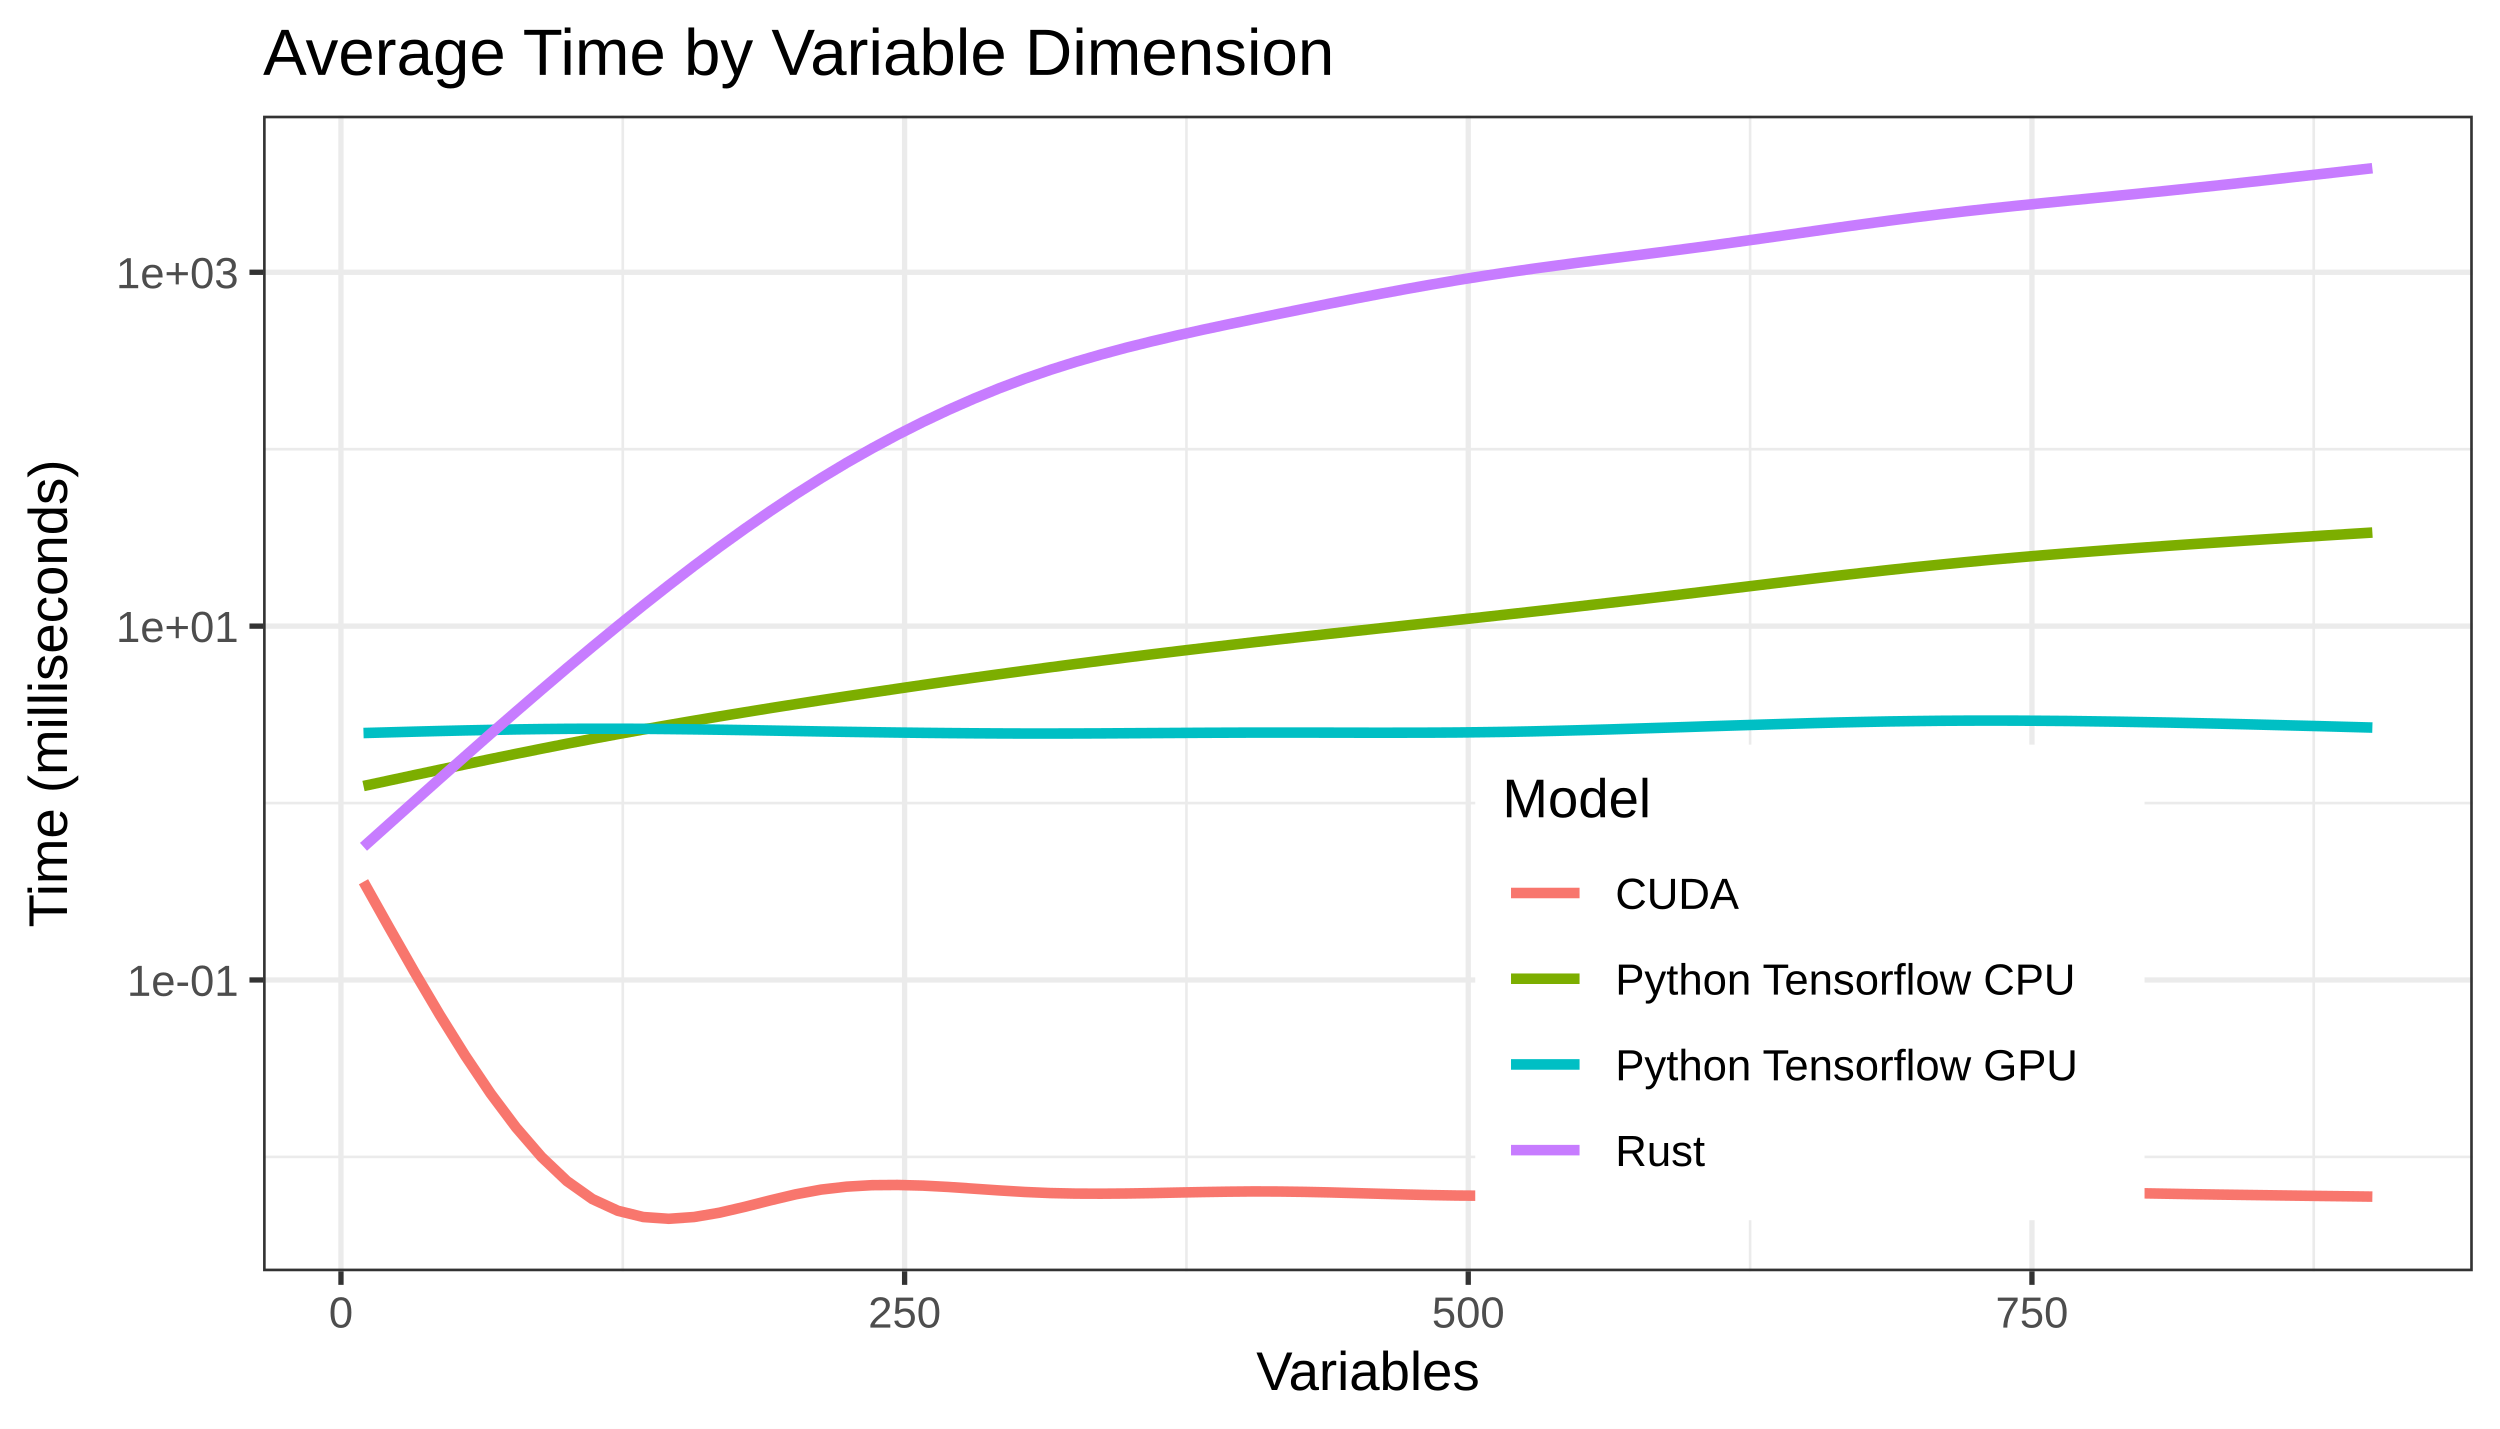
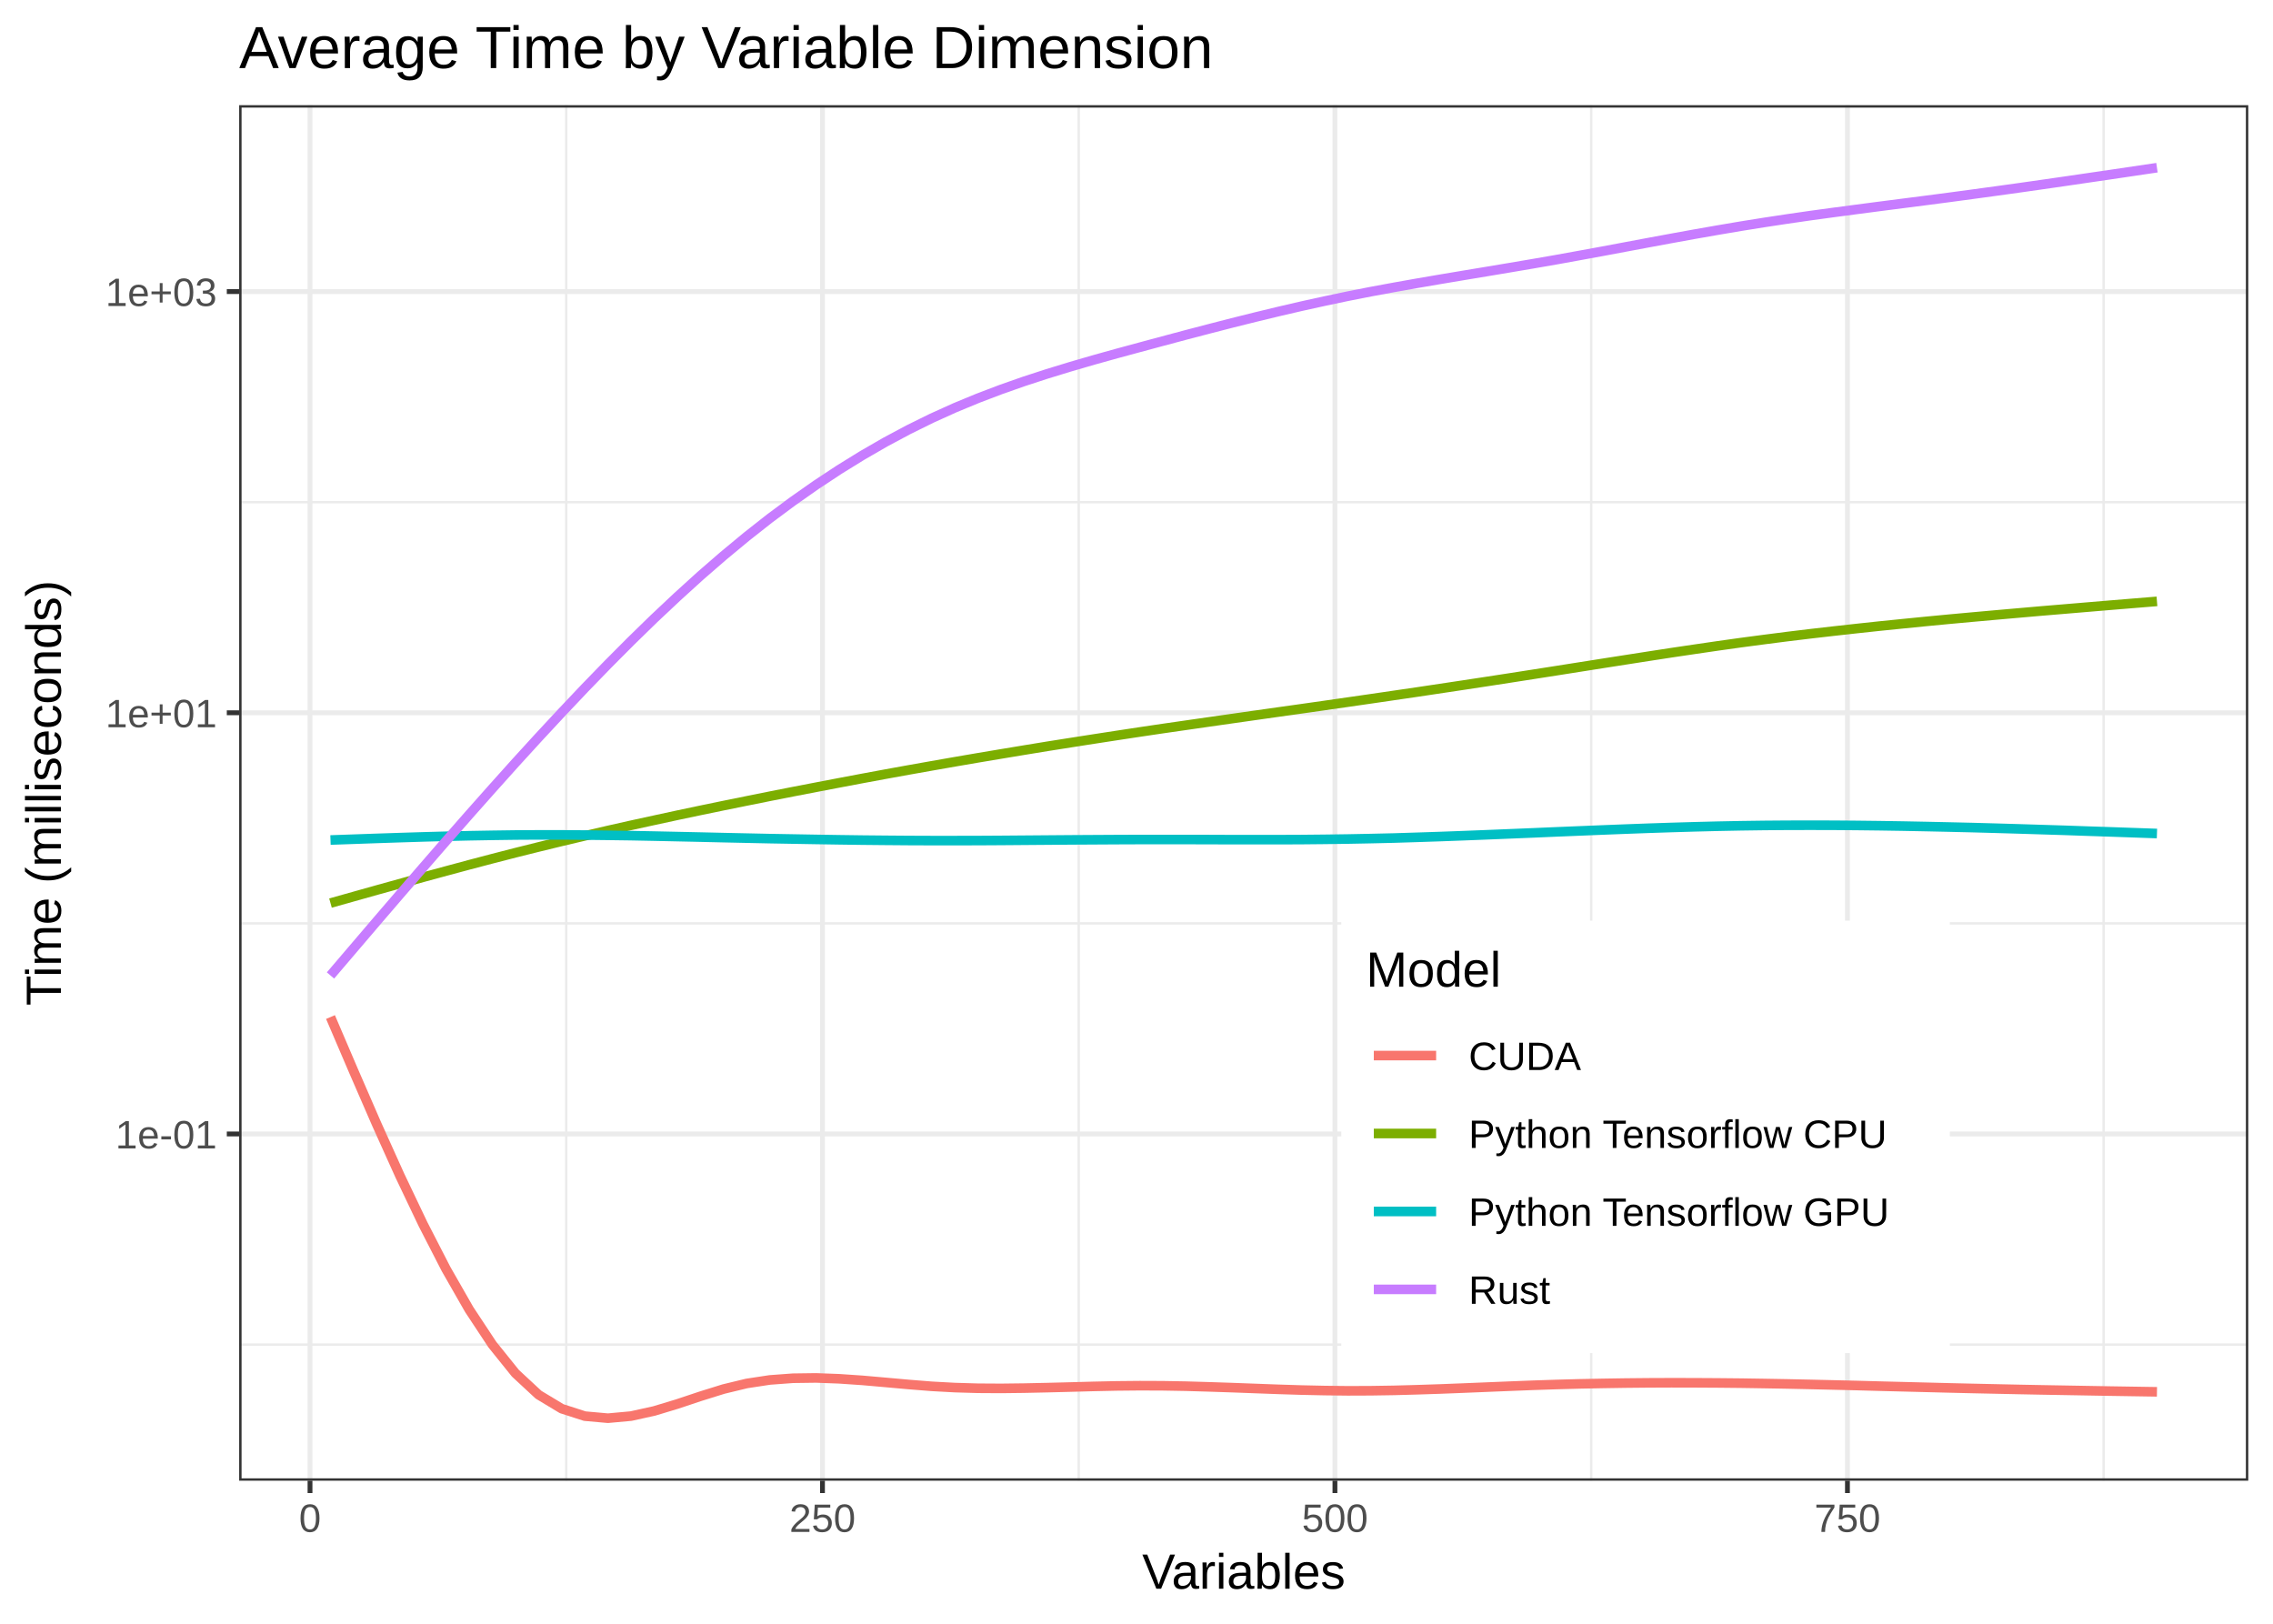
- <svg xmlns="http://www.w3.org/2000/svg" class="svglite" width="504.00pt" height="288.00pt" viewBox="0 0 504.00 288.00">
+ <svg xmlns="http://www.w3.org/2000/svg" class="svglite" width="504.00pt" height="360.00pt" viewBox="0 0 504.00 360.00">
  <defs>
    <style type="text/css">
    .svglite line, .svglite polyline, .svglite polygon, .svglite path, .svglite rect, .svglite circle {
      fill: none;
      stroke: #000000;
      stroke-linecap: round;
      stroke-linejoin: round;
      stroke-miterlimit: 10.00;
    }
    .svglite text {
      white-space: pre;
    }
  </style>
  </defs>
  <rect width="100%" height="100%" style="stroke: none; fill: #FFFFFF;" />
  <defs>
-     <clipPath id="cpMC4wMHw1MDQuMDB8MC4wMHwyODguMDA=">
-       <rect x="0.00" y="0.00" width="504.00" height="288.00" />
+     <clipPath id="cpMC4wMHw1MDQuMDB8MC4wMHwzNjAuMDA=">
+       <rect x="0.00" y="0.00" width="504.00" height="360.00" />
    </clipPath>
  </defs>
-   <g clip-path="url(#cpMC4wMHw1MDQuMDB8MC4wMHwyODguMDA=)">
-     <rect x="0.00" y="0.00" width="504.00" height="288.00" style="stroke-width: 1.07; stroke: #FFFFFF; fill: #FFFFFF;" />
+   <g clip-path="url(#cpMC4wMHw1MDQuMDB8MC4wMHwzNjAuMDA=)">
+     <rect x="0.00" y="0.00" width="504.00" height="360.00" style="stroke-width: 1.07; stroke: #FFFFFF; fill: #FFFFFF;" />
  </g>
  <defs>
-     <clipPath id="cpNTMuMDN8NDk4LjUyfDIzLjMyfDI1Ni4yOQ==">
-       <rect x="53.03" y="23.32" width="445.49" height="232.97" />
+     <clipPath id="cpNTMuMDN8NDk4LjUyfDIzLjMyfDMyOC4yOQ==">
+       <rect x="53.03" y="23.32" width="445.49" height="304.97" />
    </clipPath>
  </defs>
-   <g clip-path="url(#cpNTMuMDN8NDk4LjUyfDIzLjMyfDI1Ni4yOQ==)">
-     <rect x="53.03" y="23.32" width="445.49" height="232.97" style="stroke-width: 1.07; stroke: none; fill: #FFFFFF;" />
-     <polyline points="53.03,233.23 498.52,233.23 " style="stroke-width: 0.53; stroke: #EBEBEB; stroke-linecap: butt;" />
-     <polyline points="53.03,161.90 498.52,161.90 " style="stroke-width: 0.53; stroke: #EBEBEB; stroke-linecap: butt;" />
-     <polyline points="53.03,90.56 498.52,90.56 " style="stroke-width: 0.53; stroke: #EBEBEB; stroke-linecap: butt;" />
-     <polyline points="125.55,256.29 125.55,23.32 " style="stroke-width: 0.53; stroke: #EBEBEB; stroke-linecap: butt;" />
-     <polyline points="239.19,256.29 239.19,23.32 " style="stroke-width: 0.53; stroke: #EBEBEB; stroke-linecap: butt;" />
-     <polyline points="352.82,256.29 352.82,23.32 " style="stroke-width: 0.53; stroke: #EBEBEB; stroke-linecap: butt;" />
-     <polyline points="466.45,256.29 466.45,23.32 " style="stroke-width: 0.53; stroke: #EBEBEB; stroke-linecap: butt;" />
-     <polyline points="53.03,197.56 498.52,197.56 " style="stroke-width: 1.07; stroke: #EBEBEB; stroke-linecap: butt;" />
-     <polyline points="53.03,126.23 498.52,126.23 " style="stroke-width: 1.07; stroke: #EBEBEB; stroke-linecap: butt;" />
-     <polyline points="53.03,54.89 498.52,54.89 " style="stroke-width: 1.07; stroke: #EBEBEB; stroke-linecap: butt;" />
-     <polyline points="68.74,256.29 68.74,23.32 " style="stroke-width: 1.07; stroke: #EBEBEB; stroke-linecap: butt;" />
-     <polyline points="182.37,256.29 182.37,23.32 " style="stroke-width: 1.07; stroke: #EBEBEB; stroke-linecap: butt;" />
-     <polyline points="296.00,256.29 296.00,23.32 " style="stroke-width: 1.07; stroke: #EBEBEB; stroke-linecap: butt;" />
-     <polyline points="409.64,256.29 409.64,23.32 " style="stroke-width: 1.07; stroke: #EBEBEB; stroke-linecap: butt;" />
-     <polyline points="73.28,177.76 78.41,186.91 83.53,195.91 88.66,204.60 93.79,212.83 98.91,220.45 104.04,227.30 109.17,233.24 114.29,238.10 119.42,241.73 124.55,244.09 129.67,245.35 134.80,245.71 139.92,245.35 145.05,244.48 150.18,243.29 155.30,241.99 160.43,240.77 165.56,239.82 170.68,239.23 175.81,238.93 180.94,238.89 186.06,239.02 191.19,239.29 196.32,239.64 201.44,239.99 206.57,240.30 211.70,240.52 216.82,240.63 221.95,240.65 227.07,240.61 232.20,240.53 237.33,240.42 242.45,240.32 247.58,240.24 252.71,240.19 257.83,240.21 262.96,240.28 268.09,240.39 273.21,240.53 278.34,240.67 283.47,240.81 288.59,240.93 293.72,241.02 298.85,241.06 303.97,241.05 309.10,240.99 314.22,240.89 319.35,240.75 324.48,240.60 329.60,240.44 334.73,240.28 339.86,240.13 344.98,240.00 350.11,239.89 355.24,239.81 360.36,239.75 365.49,239.72 370.62,239.70 375.74,239.71 380.87,239.73 385.99,239.77 391.12,239.83 396.25,239.90 401.37,239.98 406.50,240.07 411.63,240.17 416.75,240.27 421.88,240.37 427.01,240.47 432.13,240.57 437.26,240.66 442.39,240.75 447.51,240.83 452.64,240.90 457.77,240.97 462.89,241.04 468.02,241.11 473.14,241.17 478.27,241.24 " style="stroke-width: 2.13; stroke: #F8766D; stroke-linecap: butt;" />
-     <polyline points="73.28,158.46 78.41,157.36 83.53,156.26 88.66,155.17 93.79,154.09 98.91,153.02 104.04,151.97 109.17,150.94 114.29,149.93 119.42,148.95 124.55,148.00 129.67,147.07 134.80,146.17 139.92,145.29 145.05,144.43 150.18,143.59 155.30,142.76 160.43,141.95 165.56,141.15 170.68,140.37 175.81,139.60 180.94,138.84 186.06,138.09 191.19,137.35 196.32,136.63 201.44,135.92 206.57,135.22 211.70,134.53 216.82,133.86 221.95,133.20 227.07,132.55 232.20,131.91 237.33,131.29 242.45,130.68 247.58,130.08 252.71,129.48 257.83,128.90 262.96,128.33 268.09,127.77 273.21,127.21 278.34,126.65 283.47,126.10 288.59,125.55 293.72,124.99 298.85,124.43 303.97,123.86 309.10,123.29 314.22,122.71 319.35,122.12 324.48,121.53 329.60,120.94 334.73,120.34 339.86,119.73 344.98,119.12 350.11,118.50 355.24,117.88 360.36,117.26 365.49,116.65 370.62,116.05 375.74,115.47 380.87,114.90 385.99,114.35 391.12,113.83 396.25,113.33 401.37,112.85 406.50,112.40 411.63,111.96 416.75,111.55 421.88,111.15 427.01,110.76 432.13,110.39 437.26,110.02 442.39,109.67 447.51,109.33 452.64,108.99 457.77,108.66 462.89,108.33 468.02,108.00 473.14,107.68 478.27,107.36 " style="stroke-width: 2.13; stroke: #7CAE00; stroke-linecap: butt;" />
-     <polyline points="73.28,147.78 78.41,147.64 83.53,147.50 88.66,147.37 93.79,147.25 98.91,147.15 104.04,147.05 109.17,146.98 114.29,146.93 119.42,146.91 124.55,146.91 129.67,146.93 134.80,146.98 139.92,147.04 145.05,147.11 150.18,147.19 155.30,147.28 160.43,147.37 165.56,147.46 170.68,147.54 175.81,147.61 180.94,147.68 186.06,147.74 191.19,147.79 196.32,147.83 201.44,147.86 206.57,147.88 211.70,147.88 216.82,147.87 221.95,147.85 227.07,147.82 232.20,147.79 237.33,147.76 242.45,147.73 247.58,147.71 252.71,147.69 257.83,147.69 262.96,147.69 268.09,147.70 273.21,147.71 278.34,147.72 283.47,147.71 288.59,147.70 293.72,147.67 298.85,147.61 303.97,147.54 309.10,147.44 314.22,147.32 319.35,147.19 324.48,147.05 329.60,146.89 334.73,146.73 339.86,146.57 344.98,146.40 350.11,146.24 355.24,146.08 360.36,145.93 365.49,145.78 370.62,145.65 375.74,145.54 380.87,145.44 385.99,145.37 391.12,145.31 396.25,145.28 401.37,145.27 406.50,145.28 411.63,145.31 416.75,145.35 421.88,145.42 427.01,145.49 432.13,145.58 437.26,145.67 442.39,145.78 447.51,145.89 452.64,146.01 457.77,146.14 462.89,146.27 468.02,146.40 473.14,146.54 478.27,146.68 " style="stroke-width: 2.13; stroke: #00BFC4; stroke-linecap: butt;" />
-     <polyline points="73.28,170.72 78.41,166.13 83.53,161.55 88.66,156.98 93.79,152.44 98.91,147.93 104.04,143.47 109.17,139.05 114.29,134.69 119.42,130.40 124.55,126.18 129.67,122.05 134.80,118.01 139.92,114.08 145.05,110.26 150.18,106.58 155.30,103.03 160.43,99.62 165.56,96.38 170.68,93.30 175.81,90.39 180.94,87.64 186.06,85.06 191.19,82.64 196.32,80.38 201.44,78.28 206.57,76.35 211.70,74.58 216.82,72.96 221.95,71.47 227.07,70.09 232.20,68.82 237.33,67.62 242.45,66.48 247.58,65.39 252.71,64.33 257.83,63.27 262.96,62.23 268.09,61.20 273.21,60.20 278.34,59.22 283.47,58.27 288.59,57.36 293.72,56.49 298.85,55.67 303.97,54.90 309.10,54.17 314.22,53.48 319.35,52.80 324.48,52.15 329.60,51.50 334.73,50.85 339.86,50.18 344.98,49.50 350.11,48.79 355.24,48.07 360.36,47.34 365.49,46.61 370.62,45.88 375.74,45.17 380.87,44.48 385.99,43.82 391.12,43.19 396.25,42.59 401.37,42.03 406.50,41.49 411.63,40.97 416.75,40.46 421.88,39.96 427.01,39.45 432.13,38.94 437.26,38.42 442.39,37.88 447.51,37.34 452.64,36.78 457.77,36.22 462.89,35.64 468.02,35.07 473.14,34.49 478.27,33.91 " style="stroke-width: 2.13; stroke: #C77CFF; stroke-linecap: butt;" />
-     <rect x="53.03" y="23.32" width="445.49" height="232.97" style="stroke-width: 1.07; stroke: #333333;" />
+   <g clip-path="url(#cpNTMuMDN8NDk4LjUyfDIzLjMyfDMyOC4yOQ==)">
+     <rect x="53.03" y="23.32" width="445.49" height="304.97" style="stroke-width: 1.07; stroke: none; fill: #FFFFFF;" />
+     <polyline points="53.03,298.11 498.52,298.11 " style="stroke-width: 0.53; stroke: #EBEBEB; stroke-linecap: butt;" />
+     <polyline points="53.03,204.72 498.52,204.72 " style="stroke-width: 0.53; stroke: #EBEBEB; stroke-linecap: butt;" />
+     <polyline points="53.03,111.34 498.52,111.34 " style="stroke-width: 0.53; stroke: #EBEBEB; stroke-linecap: butt;" />
+     <polyline points="125.55,328.29 125.55,23.32 " style="stroke-width: 0.53; stroke: #EBEBEB; stroke-linecap: butt;" />
+     <polyline points="239.19,328.29 239.19,23.32 " style="stroke-width: 0.53; stroke: #EBEBEB; stroke-linecap: butt;" />
+     <polyline points="352.82,328.29 352.82,23.32 " style="stroke-width: 0.53; stroke: #EBEBEB; stroke-linecap: butt;" />
+     <polyline points="466.45,328.29 466.45,23.32 " style="stroke-width: 0.53; stroke: #EBEBEB; stroke-linecap: butt;" />
+     <polyline points="53.03,251.41 498.52,251.41 " style="stroke-width: 1.07; stroke: #EBEBEB; stroke-linecap: butt;" />
+     <polyline points="53.03,158.03 498.52,158.03 " style="stroke-width: 1.07; stroke: #EBEBEB; stroke-linecap: butt;" />
+     <polyline points="53.03,64.65 498.52,64.65 " style="stroke-width: 1.07; stroke: #EBEBEB; stroke-linecap: butt;" />
+     <polyline points="68.74,328.29 68.74,23.32 " style="stroke-width: 1.07; stroke: #EBEBEB; stroke-linecap: butt;" />
+     <polyline points="182.37,328.29 182.37,23.32 " style="stroke-width: 1.07; stroke: #EBEBEB; stroke-linecap: butt;" />
+     <polyline points="296.00,328.29 296.00,23.32 " style="stroke-width: 1.07; stroke: #EBEBEB; stroke-linecap: butt;" />
+     <polyline points="409.64,328.29 409.64,23.32 " style="stroke-width: 1.07; stroke: #EBEBEB; stroke-linecap: butt;" />
+     <polyline points="73.28,225.49 78.41,237.47 83.53,249.25 88.66,260.63 93.79,271.40 98.91,281.37 104.04,290.34 109.17,298.11 114.29,304.47 119.42,309.23 124.55,312.32 129.67,313.97 134.80,314.43 139.92,313.96 145.05,312.83 150.18,311.28 155.30,309.57 160.43,307.97 165.56,306.73 170.68,305.95 175.81,305.57 180.94,305.50 186.06,305.69 191.19,306.04 196.32,306.49 201.44,306.95 206.57,307.36 211.70,307.64 216.82,307.79 221.95,307.82 227.07,307.76 232.20,307.65 237.33,307.52 242.45,307.38 247.58,307.27 252.71,307.22 257.83,307.24 262.96,307.33 268.09,307.48 273.21,307.65 278.34,307.84 283.47,308.03 288.59,308.19 293.72,308.30 298.85,308.36 303.97,308.34 309.10,308.26 314.22,308.12 319.35,307.95 324.48,307.75 329.60,307.54 334.73,307.33 339.86,307.13 344.98,306.96 350.11,306.82 355.24,306.72 360.36,306.64 365.49,306.59 370.62,306.57 375.74,306.58 380.87,306.61 385.99,306.66 391.12,306.74 396.25,306.83 401.37,306.94 406.50,307.06 411.63,307.18 416.75,307.32 421.88,307.45 427.01,307.58 432.13,307.71 437.26,307.83 442.39,307.94 447.51,308.05 452.64,308.15 457.77,308.24 462.89,308.33 468.02,308.42 473.14,308.50 478.27,308.58 " style="stroke-width: 2.13; stroke: #F8766D; stroke-linecap: butt;" />
+     <polyline points="73.28,200.22 78.41,198.78 83.53,197.34 88.66,195.92 93.79,194.50 98.91,193.11 104.04,191.73 109.17,190.38 114.29,189.06 119.42,187.78 124.55,186.53 129.67,185.32 134.80,184.13 139.92,182.98 145.05,181.86 150.18,180.75 155.30,179.67 160.43,178.61 165.56,177.57 170.68,176.54 175.81,175.53 180.94,174.54 186.06,173.56 191.19,172.59 196.32,171.64 201.44,170.71 206.57,169.80 211.70,168.90 216.82,168.02 221.95,167.16 227.07,166.31 232.20,165.47 237.33,164.66 242.45,163.86 247.58,163.07 252.71,162.29 257.83,161.53 262.96,160.79 268.09,160.05 273.21,159.32 278.34,158.59 283.47,157.86 288.59,157.14 293.72,156.41 298.85,155.67 303.97,154.93 309.10,154.18 314.22,153.43 319.35,152.66 324.48,151.89 329.60,151.11 334.73,150.32 339.86,149.52 344.98,148.72 350.11,147.91 355.24,147.10 360.36,146.30 365.49,145.50 370.62,144.71 375.74,143.95 380.87,143.20 385.99,142.48 391.12,141.80 396.25,141.14 401.37,140.52 406.50,139.93 411.63,139.36 416.75,138.81 421.88,138.29 427.01,137.78 432.13,137.29 437.26,136.82 442.39,136.36 447.51,135.91 452.64,135.46 457.77,135.03 462.89,134.60 468.02,134.17 473.14,133.75 478.27,133.33 " style="stroke-width: 2.13; stroke: #7CAE00; stroke-linecap: butt;" />
+     <polyline points="73.28,186.24 78.41,186.06 83.53,185.88 88.66,185.71 93.79,185.55 98.91,185.41 104.04,185.29 109.17,185.20 114.29,185.13 119.42,185.10 124.55,185.10 129.67,185.14 134.80,185.20 139.92,185.27 145.05,185.37 150.18,185.48 155.30,185.59 160.43,185.71 165.56,185.82 170.68,185.93 175.81,186.02 180.94,186.11 186.06,186.19 191.19,186.26 196.32,186.31 201.44,186.35 206.57,186.37 211.70,186.37 216.82,186.36 221.95,186.33 227.07,186.29 232.20,186.25 237.33,186.21 242.45,186.18 247.58,186.15 252.71,186.13 257.83,186.13 262.96,186.13 268.09,186.14 273.21,186.16 278.34,186.16 283.47,186.16 288.59,186.14 293.72,186.09 298.85,186.02 303.97,185.92 309.10,185.80 314.22,185.64 319.35,185.47 324.48,185.28 329.60,185.08 334.73,184.87 339.86,184.66 344.98,184.44 350.11,184.23 355.24,184.02 360.36,183.82 365.49,183.63 370.62,183.46 375.74,183.31 380.87,183.18 385.99,183.08 391.12,183.01 396.25,182.97 401.37,182.96 406.50,182.97 411.63,183.01 416.75,183.07 421.88,183.15 427.01,183.25 432.13,183.36 437.26,183.48 442.39,183.62 447.51,183.77 452.64,183.93 457.77,184.09 462.89,184.27 468.02,184.44 473.14,184.62 478.27,184.80 " style="stroke-width: 2.13; stroke: #00BFC4; stroke-linecap: butt;" />
+     <polyline points="73.28,216.27 78.41,210.26 83.53,204.26 88.66,198.29 93.79,192.35 98.91,186.45 104.04,180.60 109.17,174.82 114.29,169.11 119.42,163.49 124.55,157.97 129.67,152.56 134.80,147.27 139.92,142.13 145.05,137.13 150.18,132.31 155.30,127.66 160.43,123.21 165.56,118.96 170.68,114.93 175.81,111.12 180.94,107.52 186.06,104.14 191.19,100.97 196.32,98.01 201.44,95.27 206.57,92.74 211.70,90.42 216.82,88.30 221.95,86.35 227.07,84.55 232.20,82.88 237.33,81.31 242.45,79.82 247.58,78.39 252.71,77.00 257.83,75.62 262.96,74.25 268.09,72.91 273.21,71.59 278.34,70.31 283.47,69.07 288.59,67.88 293.72,66.75 298.85,65.67 303.97,64.66 309.10,63.71 314.22,62.80 319.35,61.92 324.48,61.06 329.60,60.21 334.73,59.35 339.86,58.48 344.98,57.59 350.11,56.66 355.24,55.72 360.36,54.76 365.49,53.80 370.62,52.85 375.74,51.92 380.87,51.02 385.99,50.15 391.12,49.33 396.25,48.55 401.37,47.81 406.50,47.11 411.63,46.43 416.75,45.76 421.88,45.10 427.01,44.44 432.13,43.77 437.26,43.08 442.39,42.38 447.51,41.67 452.64,40.94 457.77,40.20 462.89,39.45 468.02,38.70 473.14,37.94 478.27,37.18 " style="stroke-width: 2.13; stroke: #C77CFF; stroke-linecap: butt;" />
+     <rect x="53.03" y="23.32" width="445.49" height="304.97" style="stroke-width: 1.07; stroke: #333333;" />
  </g>
-   <g clip-path="url(#cpMC4wMHw1MDQuMDB8MC4wMHwyODguMDA=)">
-     <text x="48.10" y="200.77" text-anchor="end" style="font-size: 8.80px;fill: #4D4D4D; font-family: &quot;Arimo&quot;;" textLength="25.37px" lengthAdjust="spacingAndGlyphs">1e-01</text>
-     <text x="48.10" y="129.43" text-anchor="end" style="font-size: 8.80px;fill: #4D4D4D; font-family: &quot;Arimo&quot;;" textLength="29.57px" lengthAdjust="spacingAndGlyphs">1e+01</text>
-     <text x="48.10" y="58.10" text-anchor="end" style="font-size: 8.80px;fill: #4D4D4D; font-family: &quot;Arimo&quot;;" textLength="29.57px" lengthAdjust="spacingAndGlyphs">1e+03</text>
-     <polyline points="50.29,197.56 53.03,197.56 " style="stroke-width: 1.07; stroke: #333333; stroke-linecap: butt;" />
-     <polyline points="50.29,126.23 53.03,126.23 " style="stroke-width: 1.07; stroke: #333333; stroke-linecap: butt;" />
-     <polyline points="50.29,54.89 53.03,54.89 " style="stroke-width: 1.07; stroke: #333333; stroke-linecap: butt;" />
-     <polyline points="68.74,259.03 68.74,256.29 " style="stroke-width: 1.07; stroke: #333333; stroke-linecap: butt;" />
-     <polyline points="182.37,259.03 182.37,256.29 " style="stroke-width: 1.07; stroke: #333333; stroke-linecap: butt;" />
-     <polyline points="296.00,259.03 296.00,256.29 " style="stroke-width: 1.07; stroke: #333333; stroke-linecap: butt;" />
-     <polyline points="409.64,259.03 409.64,256.29 " style="stroke-width: 1.07; stroke: #333333; stroke-linecap: butt;" />
-     <text x="68.74" y="267.64" text-anchor="middle" style="font-size: 8.80px;fill: #4D4D4D; font-family: &quot;Arimo&quot;;" textLength="5.59px" lengthAdjust="spacingAndGlyphs">0</text>
-     <text x="182.37" y="267.64" text-anchor="middle" style="font-size: 8.80px;fill: #4D4D4D; font-family: &quot;Arimo&quot;;" textLength="16.78px" lengthAdjust="spacingAndGlyphs">250</text>
-     <text x="296.00" y="267.64" text-anchor="middle" style="font-size: 8.80px;fill: #4D4D4D; font-family: &quot;Arimo&quot;;" textLength="16.78px" lengthAdjust="spacingAndGlyphs">500</text>
-     <text x="409.64" y="267.64" text-anchor="middle" style="font-size: 8.80px;fill: #4D4D4D; font-family: &quot;Arimo&quot;;" textLength="16.78px" lengthAdjust="spacingAndGlyphs">750</text>
-     <text x="275.78" y="280.23" text-anchor="middle" style="font-size: 11.00px; font-family: &quot;Arimo&quot;;" textLength="50.27px" lengthAdjust="spacingAndGlyphs">Variables</text>
-     <text transform="translate(13.50,139.81) rotate(-90)" text-anchor="middle" style="font-size: 11.00px; font-family: &quot;Arimo&quot;;" textLength="106.92px" lengthAdjust="spacingAndGlyphs">Time (milliseconds)</text>
-     <rect x="297.41" y="150.12" width="134.93" height="95.87" style="stroke-width: 1.07; stroke: none; fill: #FFFFFF;" />
-     <text x="302.89" y="164.76" style="font-size: 11.00px; font-family: &quot;Arimo&quot;;" textLength="33.03px" lengthAdjust="spacingAndGlyphs">Model</text>
-     <rect x="302.89" y="171.39" width="17.28" height="17.28" style="stroke-width: 1.07; stroke: none; fill: #FFFFFF;" />
-     <line x1="304.62" y1="180.03" x2="318.44" y2="180.03" style="stroke-width: 2.13; stroke: #F8766D; stroke-linecap: butt;" />
-     <rect x="302.89" y="188.67" width="17.28" height="17.28" style="stroke-width: 1.07; stroke: none; fill: #FFFFFF;" />
-     <line x1="304.62" y1="197.31" x2="318.44" y2="197.31" style="stroke-width: 2.13; stroke: #7CAE00; stroke-linecap: butt;" />
-     <rect x="302.89" y="205.95" width="17.28" height="17.28" style="stroke-width: 1.07; stroke: none; fill: #FFFFFF;" />
-     <line x1="304.62" y1="214.59" x2="318.44" y2="214.59" style="stroke-width: 2.13; stroke: #00BFC4; stroke-linecap: butt;" />
-     <rect x="302.89" y="223.23" width="17.28" height="17.28" style="stroke-width: 1.07; stroke: none; fill: #FFFFFF;" />
-     <line x1="304.62" y1="231.87" x2="318.44" y2="231.87" style="stroke-width: 2.13; stroke: #C77CFF; stroke-linecap: butt;" />
-     <text x="325.65" y="183.23" style="font-size: 8.80px; font-family: &quot;Arimo&quot;;" textLength="25.22px" lengthAdjust="spacingAndGlyphs">CUDA</text>
-     <text x="325.65" y="200.51" style="font-size: 8.80px; font-family: &quot;Arimo&quot;;" textLength="100.53px" lengthAdjust="spacingAndGlyphs">Python Tensorflow CPU</text>
-     <text x="325.65" y="217.79" style="font-size: 8.80px; font-family: &quot;Arimo&quot;;" textLength="101.21px" lengthAdjust="spacingAndGlyphs">Python Tensorflow GPU</text>
-     <text x="325.65" y="235.07" style="font-size: 8.80px; font-family: &quot;Arimo&quot;;" textLength="19.32px" lengthAdjust="spacingAndGlyphs">Rust</text>
+   <g clip-path="url(#cpMC4wMHw1MDQuMDB8MC4wMHwzNjAuMDA=)">
+     <text x="48.10" y="254.62" text-anchor="end" style="font-size: 8.80px;fill: #4D4D4D; font-family: &quot;Arimo&quot;;" textLength="25.37px" lengthAdjust="spacingAndGlyphs">1e-01</text>
+     <text x="48.10" y="161.24" text-anchor="end" style="font-size: 8.80px;fill: #4D4D4D; font-family: &quot;Arimo&quot;;" textLength="29.57px" lengthAdjust="spacingAndGlyphs">1e+01</text>
+     <text x="48.10" y="67.85" text-anchor="end" style="font-size: 8.80px;fill: #4D4D4D; font-family: &quot;Arimo&quot;;" textLength="29.57px" lengthAdjust="spacingAndGlyphs">1e+03</text>
+     <polyline points="50.29,251.41 53.03,251.41 " style="stroke-width: 1.07; stroke: #333333; stroke-linecap: butt;" />
+     <polyline points="50.29,158.03 53.03,158.03 " style="stroke-width: 1.07; stroke: #333333; stroke-linecap: butt;" />
+     <polyline points="50.29,64.65 53.03,64.65 " style="stroke-width: 1.07; stroke: #333333; stroke-linecap: butt;" />
+     <polyline points="68.74,331.03 68.74,328.29 " style="stroke-width: 1.07; stroke: #333333; stroke-linecap: butt;" />
+     <polyline points="182.37,331.03 182.37,328.29 " style="stroke-width: 1.07; stroke: #333333; stroke-linecap: butt;" />
+     <polyline points="296.00,331.03 296.00,328.29 " style="stroke-width: 1.07; stroke: #333333; stroke-linecap: butt;" />
+     <polyline points="409.64,331.03 409.64,328.29 " style="stroke-width: 1.07; stroke: #333333; stroke-linecap: butt;" />
+     <text x="68.74" y="339.64" text-anchor="middle" style="font-size: 8.80px;fill: #4D4D4D; font-family: &quot;Arimo&quot;;" textLength="5.59px" lengthAdjust="spacingAndGlyphs">0</text>
+     <text x="182.37" y="339.64" text-anchor="middle" style="font-size: 8.80px;fill: #4D4D4D; font-family: &quot;Arimo&quot;;" textLength="16.78px" lengthAdjust="spacingAndGlyphs">250</text>
+     <text x="296.00" y="339.64" text-anchor="middle" style="font-size: 8.80px;fill: #4D4D4D; font-family: &quot;Arimo&quot;;" textLength="16.78px" lengthAdjust="spacingAndGlyphs">500</text>
+     <text x="409.64" y="339.64" text-anchor="middle" style="font-size: 8.80px;fill: #4D4D4D; font-family: &quot;Arimo&quot;;" textLength="16.78px" lengthAdjust="spacingAndGlyphs">750</text>
+     <text x="275.78" y="352.23" text-anchor="middle" style="font-size: 11.00px; font-family: &quot;Arimo&quot;;" textLength="50.27px" lengthAdjust="spacingAndGlyphs">Variables</text>
+     <text transform="translate(13.50,175.81) rotate(-90)" text-anchor="middle" style="font-size: 11.00px; font-family: &quot;Arimo&quot;;" textLength="106.92px" lengthAdjust="spacingAndGlyphs">Time (milliseconds)</text>
+     <rect x="297.41" y="204.12" width="134.93" height="95.87" style="stroke-width: 1.07; stroke: none; fill: #FFFFFF;" />
+     <text x="302.89" y="218.76" style="font-size: 11.00px; font-family: &quot;Arimo&quot;;" textLength="33.03px" lengthAdjust="spacingAndGlyphs">Model</text>
+     <rect x="302.89" y="225.39" width="17.28" height="17.28" style="stroke-width: 1.07; stroke: none; fill: #FFFFFF;" />
+     <line x1="304.62" y1="234.03" x2="318.44" y2="234.03" style="stroke-width: 2.13; stroke: #F8766D; stroke-linecap: butt;" />
+     <rect x="302.89" y="242.67" width="17.28" height="17.28" style="stroke-width: 1.07; stroke: none; fill: #FFFFFF;" />
+     <line x1="304.62" y1="251.31" x2="318.44" y2="251.31" style="stroke-width: 2.13; stroke: #7CAE00; stroke-linecap: butt;" />
+     <rect x="302.89" y="259.95" width="17.28" height="17.28" style="stroke-width: 1.07; stroke: none; fill: #FFFFFF;" />
+     <line x1="304.62" y1="268.59" x2="318.44" y2="268.59" style="stroke-width: 2.13; stroke: #00BFC4; stroke-linecap: butt;" />
+     <rect x="302.89" y="277.23" width="17.28" height="17.28" style="stroke-width: 1.07; stroke: none; fill: #FFFFFF;" />
+     <line x1="304.62" y1="285.87" x2="318.44" y2="285.87" style="stroke-width: 2.13; stroke: #C77CFF; stroke-linecap: butt;" />
+     <text x="325.65" y="237.23" style="font-size: 8.80px; font-family: &quot;Arimo&quot;;" textLength="25.22px" lengthAdjust="spacingAndGlyphs">CUDA</text>
+     <text x="325.65" y="254.51" style="font-size: 8.80px; font-family: &quot;Arimo&quot;;" textLength="100.53px" lengthAdjust="spacingAndGlyphs">Python Tensorflow CPU</text>
+     <text x="325.65" y="271.79" style="font-size: 8.80px; font-family: &quot;Arimo&quot;;" textLength="101.21px" lengthAdjust="spacingAndGlyphs">Python Tensorflow GPU</text>
+     <text x="325.65" y="289.07" style="font-size: 8.80px; font-family: &quot;Arimo&quot;;" textLength="19.32px" lengthAdjust="spacingAndGlyphs">Rust</text>
    <text x="53.03" y="15.10" style="font-size: 13.20px; font-family: &quot;Arimo&quot;;" textLength="242.91px" lengthAdjust="spacingAndGlyphs">Average Time by Variable Dimension</text>
  </g>
</svg>
